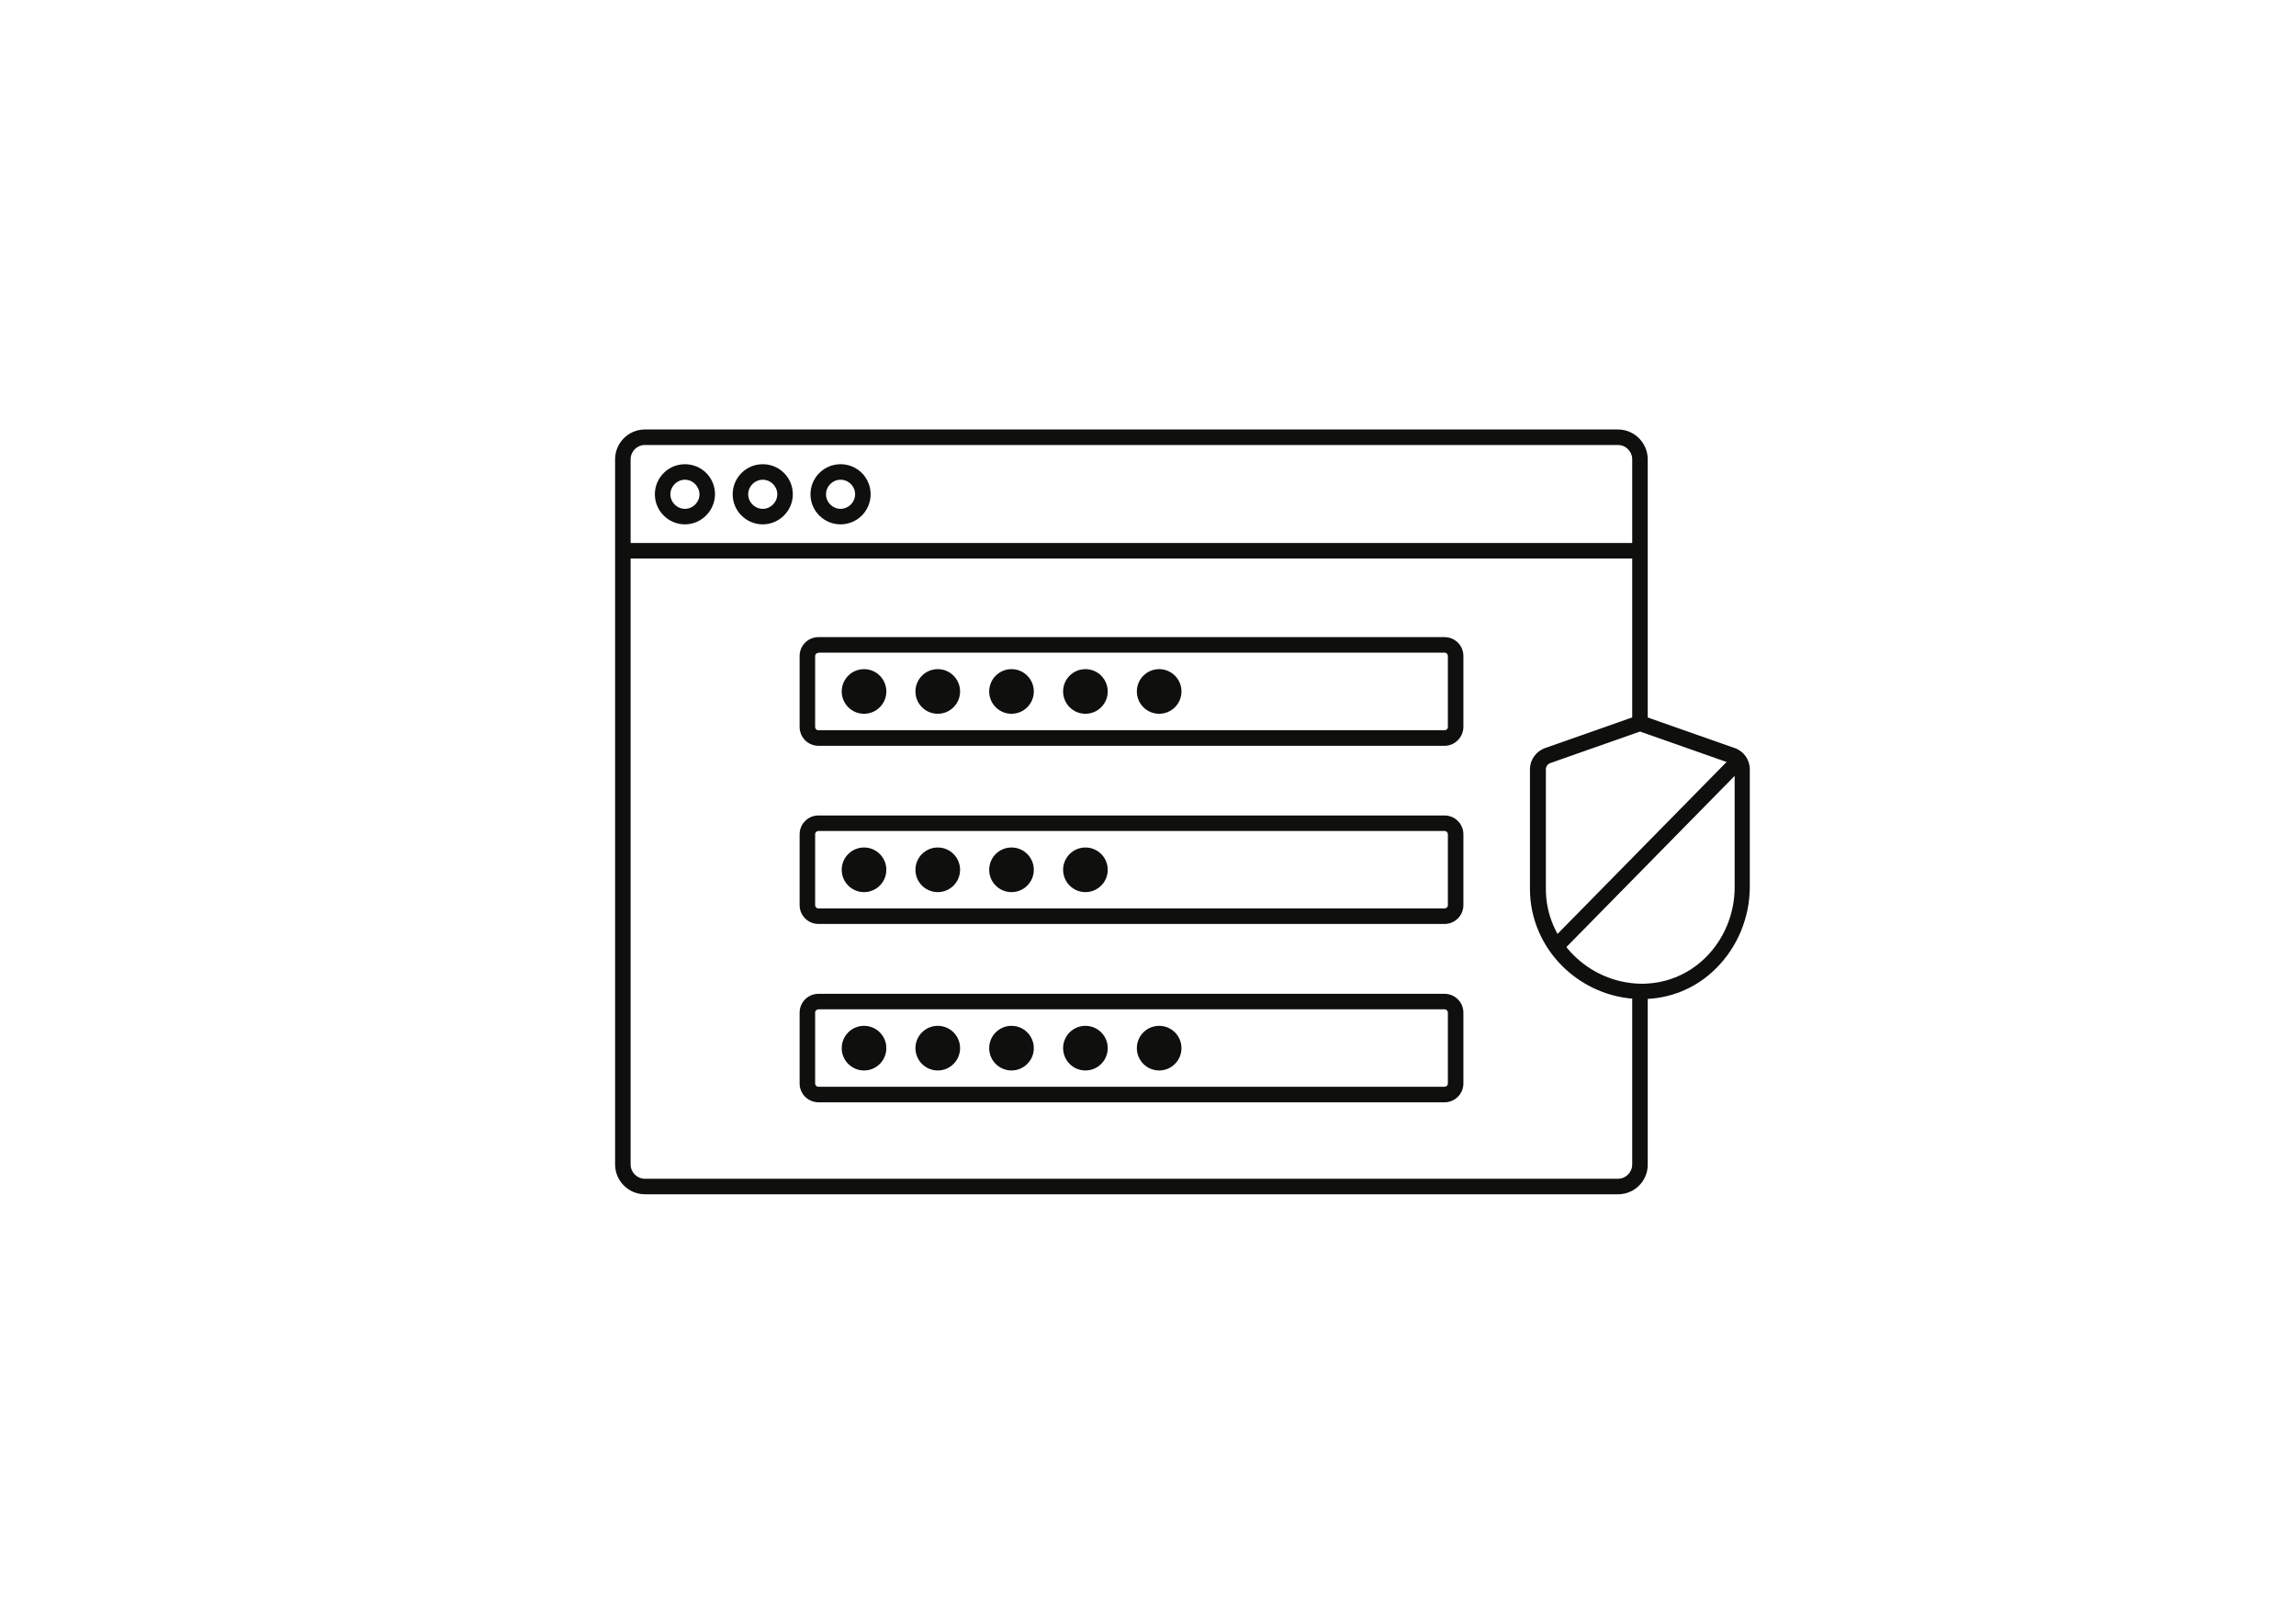
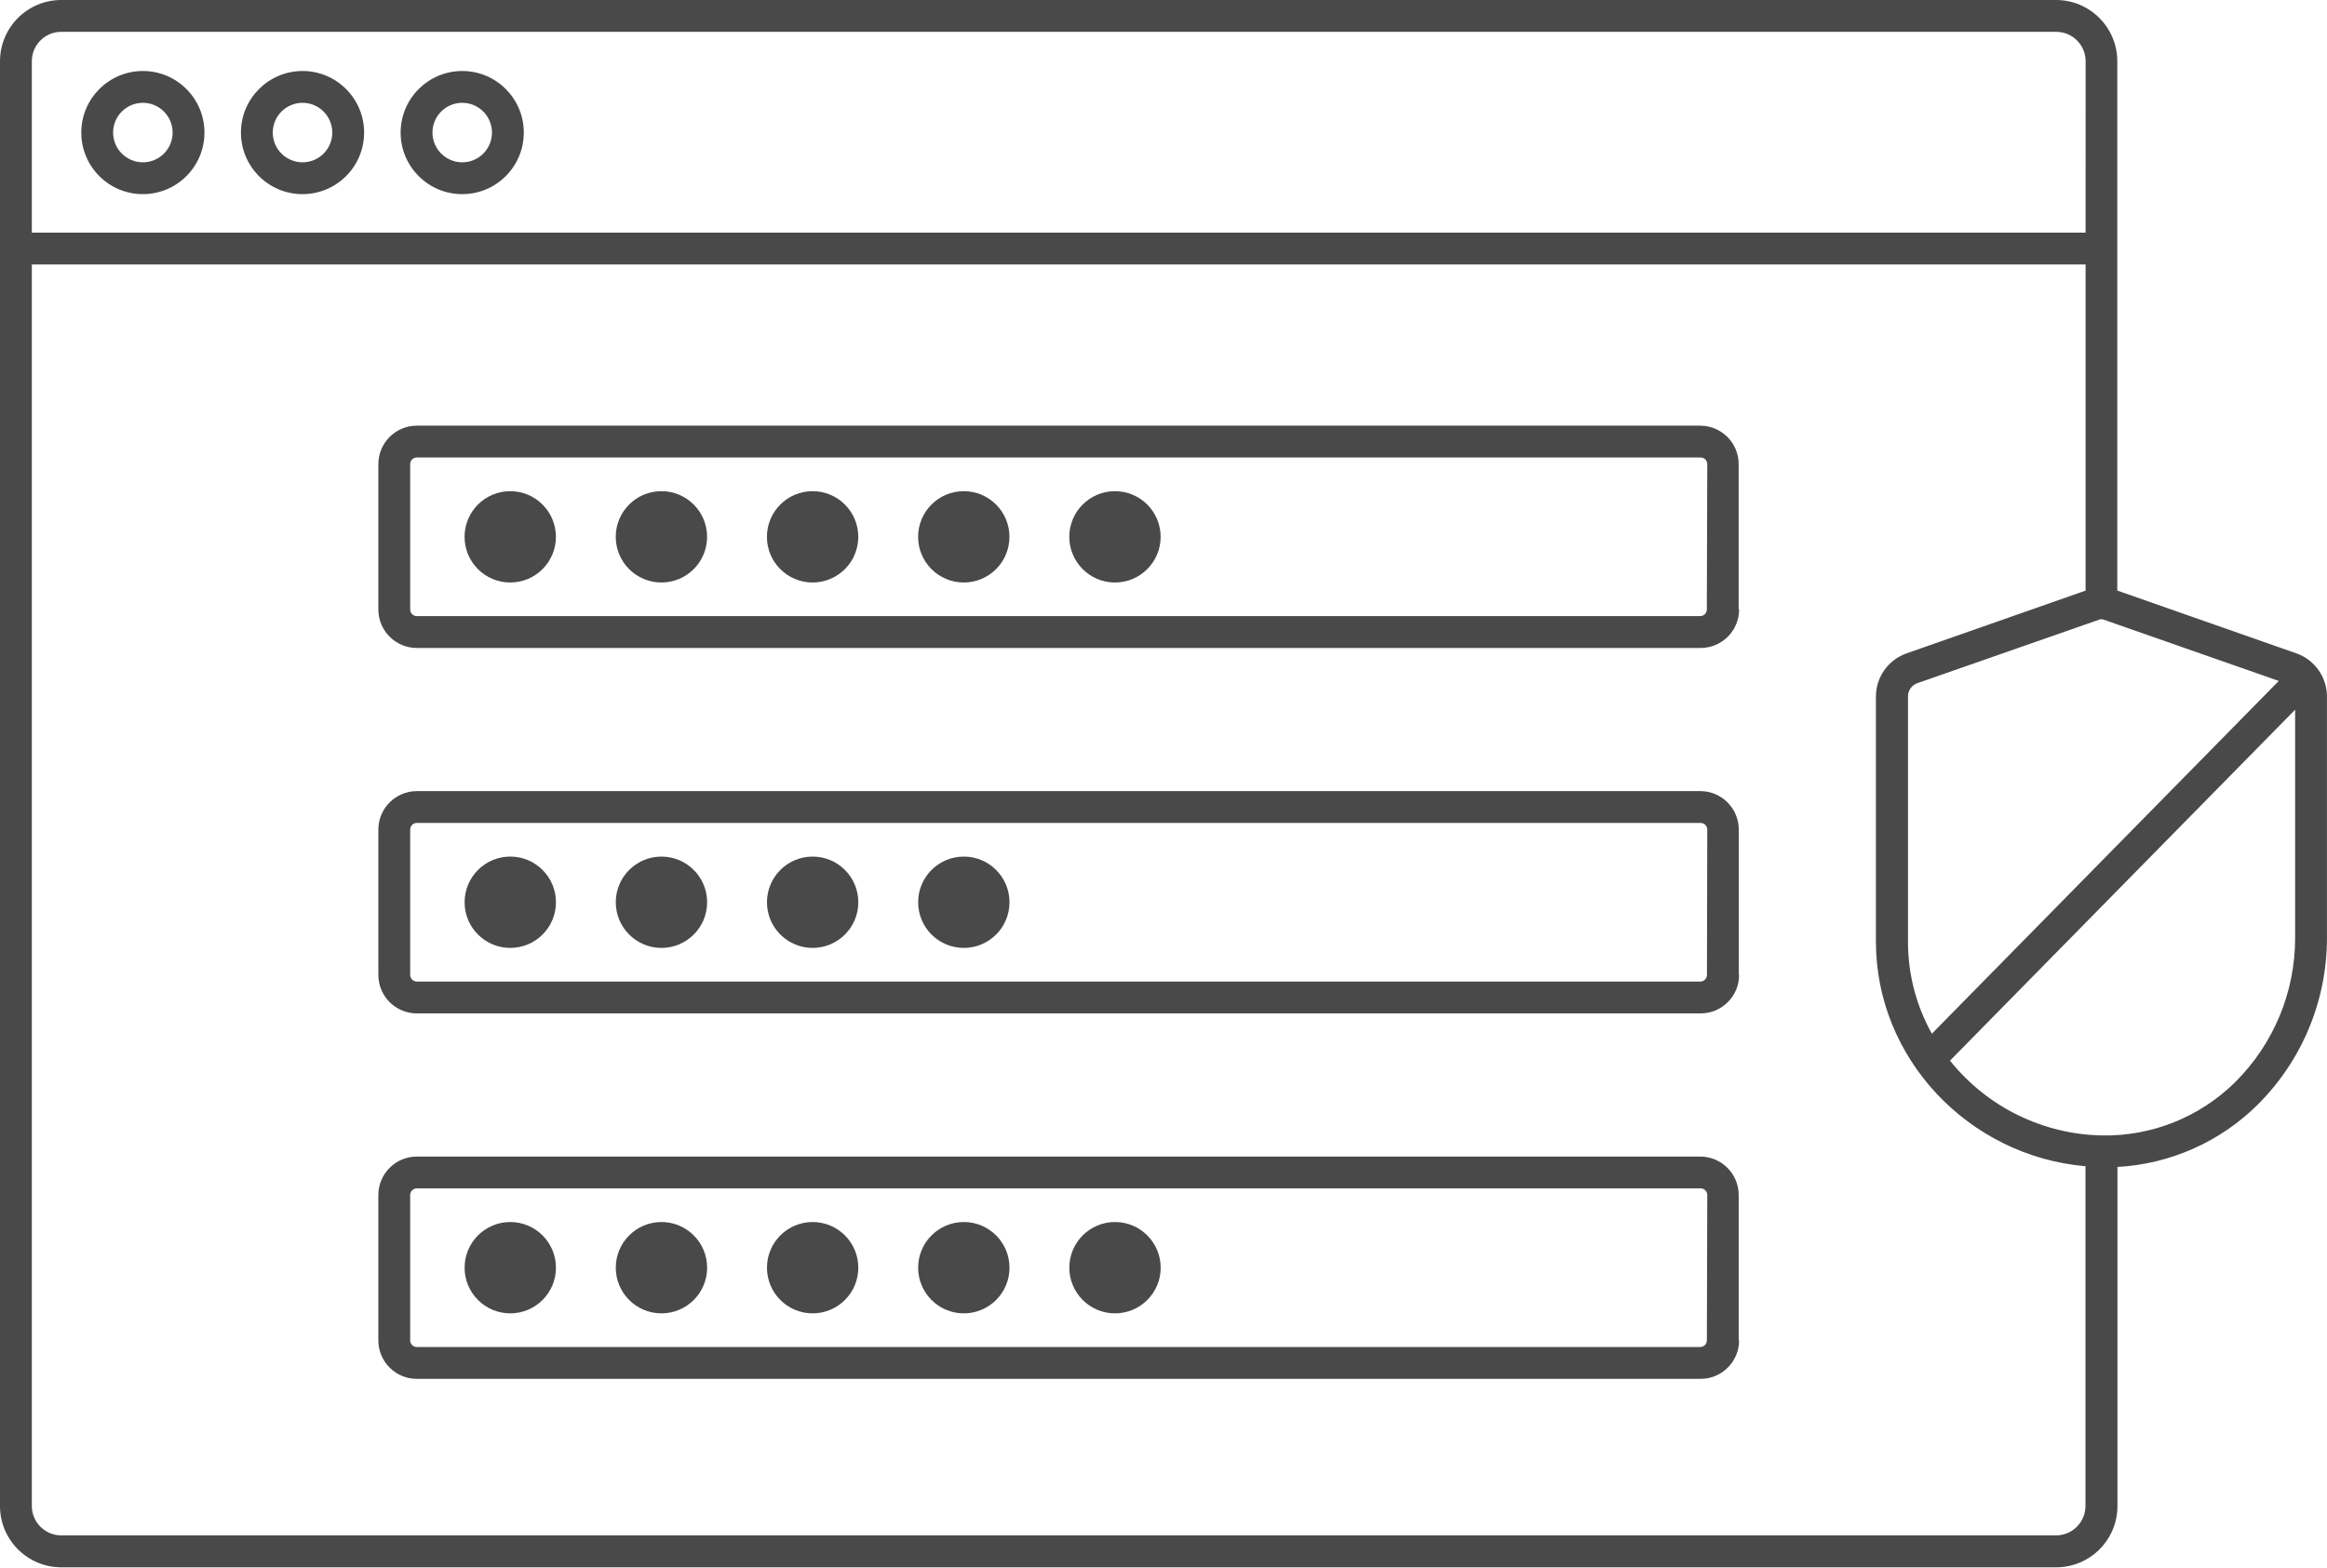
- <svg xmlns="http://www.w3.org/2000/svg" version="1.1" id="sichere_eingabe" x="0px" y="0px" viewBox="0 0 1183.3 836.8" style="enable-background:new 0 0 1183.3 836.8;" xml:space="preserve">
-   <style type="text/css">
- 	.st0{fill:#0F0F0E;}
- </style>
-   <g>
-     <path class="st0" d="M833.9,615.4H332.4c-8.5,0-15.4-6.9-15.4-15.4V236.7c0-8.5,6.9-15.4,15.4-15.4h501.4c8.5,0,15.4,6.9,15.4,15.4   v136.6h-8V236.7c0-4.1-3.3-7.4-7.4-7.4H332.4c-4.1,0-7.4,3.3-7.4,7.4V600c0,4.1,3.3,7.4,7.4,7.4h501.4c4.1,0,7.4-3.3,7.4-7.4v-89.2   h8V600C849.3,608.5,842.4,615.4,833.9,615.4z" />
-   </g>
-   <g>
-     <rect x="321" y="279.8" class="st0" width="524.2" height="8" />
-   </g>
-   <g>
-     <path class="st0" d="M353,270.2c-8.5,0-15.5-6.9-15.5-15.5c0-8.5,6.9-15.5,15.5-15.5s15.5,6.9,15.5,15.5   C368.4,263.2,361.5,270.2,353,270.2z M353,247.2c-4.1,0-7.5,3.4-7.5,7.5c0,4.1,3.4,7.5,7.5,7.5c4.1,0,7.5-3.4,7.5-7.5   C360.4,250.6,357.1,247.2,353,247.2z" />
-   </g>
-   <g>
-     <path class="st0" d="M393.1,270.2c-8.5,0-15.5-6.9-15.5-15.5c0-8.5,6.9-15.5,15.5-15.5s15.5,6.9,15.5,15.5   C408.6,263.2,401.6,270.2,393.1,270.2z M393.1,247.2c-4.1,0-7.5,3.4-7.5,7.5c0,4.1,3.4,7.5,7.5,7.5c4.1,0,7.5-3.4,7.5-7.5   C400.6,250.6,397.2,247.2,393.1,247.2z" />
-   </g>
-   <g>
-     <path class="st0" d="M433.2,270.2c-8.5,0-15.5-6.9-15.5-15.5c0-8.5,6.9-15.5,15.5-15.5s15.5,6.9,15.5,15.5   C448.7,263.2,441.8,270.2,433.2,270.2z M433.2,247.2c-4.1,0-7.5,3.4-7.5,7.5c0,4.1,3.4,7.5,7.5,7.5c4.1,0,7.5-3.4,7.5-7.5   C440.7,250.6,437.4,247.2,433.2,247.2z" />
-   </g>
-   <circle class="st0" cx="445.3" cy="356.3" r="11.5" />
-   <circle class="st0" cx="483.3" cy="356.3" r="11.5" />
-   <circle class="st0" cx="521.3" cy="356.3" r="11.5" />
-   <circle class="st0" cx="559.4" cy="356.3" r="11.5" />
-   <circle class="st0" cx="445.3" cy="448.2" r="11.5" />
-   <circle class="st0" cx="483.3" cy="448.2" r="11.5" />
-   <circle class="st0" cx="521.3" cy="448.2" r="11.5" />
-   <circle class="st0" cx="559.4" cy="448.2" r="11.5" />
-   <circle class="st0" cx="597.4" cy="356.3" r="11.5" />
-   <circle class="st0" cx="445.3" cy="540.1" r="11.5" />
-   <circle class="st0" cx="483.3" cy="540.1" r="11.5" />
-   <circle class="st0" cx="521.3" cy="540.1" r="11.5" />
-   <circle class="st0" cx="559.4" cy="540.1" r="11.5" />
-   <circle class="st0" cx="597.4" cy="540.1" r="11.5" />
-   <g>
-     <path class="st0" d="M744.5,384.3H421.8c-5.3,0-9.7-4.3-9.7-9.7V338c0-5.3,4.3-9.7,9.7-9.7h322.7c5.3,0,9.7,4.3,9.7,9.7v36.5   C754.2,379.9,749.8,384.3,744.5,384.3z M421.8,336.4c-0.9,0-1.7,0.7-1.7,1.7v36.5c0,0.9,0.7,1.7,1.7,1.7h322.7   c0.9,0,1.7-0.7,1.7-1.7V338c0-0.9-0.7-1.7-1.7-1.7H421.8z" />
-   </g>
-   <g>
-     <path class="st0" d="M744.5,476.1H421.8c-5.3,0-9.7-4.3-9.7-9.7v-36.5c0-5.3,4.3-9.7,9.7-9.7h322.7c5.3,0,9.7,4.3,9.7,9.7v36.5   C754.2,471.8,749.8,476.1,744.5,476.1z M421.8,428.2c-0.9,0-1.7,0.7-1.7,1.7v36.5c0,0.9,0.7,1.7,1.7,1.7h322.7   c0.9,0,1.7-0.7,1.7-1.7v-36.5c0-0.9-0.7-1.7-1.7-1.7H421.8z" />
-   </g>
-   <g>
-     <path class="st0" d="M744.5,568H421.8c-5.3,0-9.7-4.3-9.7-9.7v-36.5c0-5.3,4.3-9.7,9.7-9.7h322.7c5.3,0,9.7,4.3,9.7,9.7v36.5   C754.2,563.7,749.8,568,744.5,568z M421.8,520.1c-0.9,0-1.7,0.7-1.7,1.7v36.5c0,0.9,0.7,1.7,1.7,1.7h322.7c0.9,0,1.7-0.7,1.7-1.7   v-36.5c0-0.9-0.7-1.7-1.7-1.7H421.8z" />
-   </g>
-   <g>
-     <path class="st0" d="M846.2,514.8c-0.4,0-0.7,0-1.1,0c-31.2-0.6-56.6-26-56.6-56.7v-61.7c0-4.9,3.1-9.2,7.7-10.9l45.8-16.1   c2-0.7,4.3-0.7,6.3,0l45.8,16.1c4.6,1.6,7.7,6,7.7,10.9v60.6c0,15.8-6.4,31.1-17.4,42C874.1,509.3,860.6,514.8,846.2,514.8z    M845.3,377c-0.2,0-0.4,0-0.5,0.1l-45.8,16.1c-1.4,0.5-2.3,1.8-2.3,3.3v61.7c0,26.3,21.9,48.1,48.7,48.7l0,0   c12.5,0.2,24.5-4.5,33.5-13.4c9.6-9.4,15.1-22.6,15.1-36.3v-60.6c0-1.5-0.9-2.8-2.3-3.3l-45.8-16.1C845.6,377,845.4,377,845.3,377z   " />
-   </g>
-   <g>
-     <rect x="781.8" y="435.5" transform="matrix(0.7012 -0.713 0.713 0.7012 -59.5386 736.8823)" class="st0" width="135.1" height="8" />
-   </g>
+ <svg xmlns="http://www.w3.org/2000/svg" id="sichere_eingabe" data-name="sichere eingabe" viewBox="0 0 584.9 394.05">
+   <defs>
+     <style>.cls-1{fill:#494949;}</style>
+   </defs>
+   <path class="cls-1" d="M414.7,256.56a7.48,7.48,0,1,1,7.49,7.48,7.49,7.49,0,0,1-7.49-7.48m-8,0a15.48,15.48,0,1,0,15.49-15.48,15.5,15.5,0,0,0-15.49,15.48m-32.14,0a7.48,7.48,0,1,1,7.48,7.48,7.49,7.49,0,0,1-7.48-7.48m-8,0a15.48,15.48,0,1,0,15.48-15.48,15.5,15.5,0,0,0-15.48,15.48m-32.13,0a7.48,7.48,0,1,1,7.48,7.48,7.49,7.49,0,0,1-7.48-7.48m-8,0a15.48,15.48,0,1,0,15.48-15.48,15.5,15.5,0,0,0-15.48,15.48m119.3,101.63a11.48,11.48,0,1,0-11.48,11.49,11.48,11.48,0,0,0,11.48-11.49m38,0a11.48,11.48,0,1,0-11.48,11.49,11.48,11.48,0,0,0,11.48-11.49m38,0a11.48,11.48,0,1,0-11.49,11.49,11.48,11.48,0,0,0,11.49-11.49m38,0a11.48,11.48,0,1,0-11.48,11.49,11.48,11.48,0,0,0,11.48-11.49m38,0a11.48,11.48,0,1,0-11.48,11.49,11.48,11.48,0,0,0,11.48-11.49m137.29,18.27a1.67,1.67,0,0,1-1.67,1.67H410.77a1.67,1.67,0,0,1-1.67-1.67V339.92a1.67,1.67,0,0,1,1.67-1.67H733.46a1.67,1.67,0,0,1,1.67,1.67Zm8,0V339.92a9.68,9.68,0,0,0-9.67-9.67H410.77a9.68,9.68,0,0,0-9.67,9.67v36.55a9.68,9.68,0,0,0,9.67,9.67H733.46a9.68,9.68,0,0,0,9.67-9.67m-297.39,73.6a11.48,11.48,0,1,0-11.48,11.48,11.48,11.48,0,0,0,11.48-11.48m38,0a11.48,11.48,0,1,0-11.48,11.48,11.48,11.48,0,0,0,11.48-11.48m38,0a11.48,11.48,0,1,0-11.49,11.48,11.48,11.48,0,0,0,11.49-11.48m38,0a11.48,11.48,0,1,0-11.48,11.48,11.48,11.48,0,0,0,11.48-11.48m175.31,18.27a1.67,1.67,0,0,1-1.67,1.67H410.77a1.67,1.67,0,0,1-1.67-1.67V431.8a1.67,1.67,0,0,1,1.67-1.67H733.46a1.67,1.67,0,0,1,1.67,1.67Zm8,0V431.8a9.68,9.68,0,0,0-9.67-9.67H410.77a9.68,9.68,0,0,0-9.67,9.67v36.55a9.68,9.68,0,0,0,9.67,9.67H733.46a9.68,9.68,0,0,0,9.67-9.67m-297.39,73.6a11.48,11.48,0,1,0-11.48,11.48,11.48,11.48,0,0,0,11.48-11.48m38,0a11.48,11.48,0,1,0-11.48,11.48,11.48,11.48,0,0,0,11.48-11.48m38,0a11.48,11.48,0,1,0-11.49,11.48,11.48,11.48,0,0,0,11.49-11.48m38,0a11.48,11.48,0,1,0-11.48,11.48,11.48,11.48,0,0,0,11.48-11.48m38,0a11.48,11.48,0,1,0-11.48,11.48,11.48,11.48,0,0,0,11.48-11.48m137.29,18.27a1.67,1.67,0,0,1-1.67,1.67H410.77a1.67,1.67,0,0,1-1.67-1.67V523.68a1.67,1.67,0,0,1,1.67-1.67H733.46a1.67,1.67,0,0,1,1.67,1.67Zm8,0V523.68a9.68,9.68,0,0,0-9.67-9.67H410.77a9.68,9.68,0,0,0-9.67,9.67v36.55a9.68,9.68,0,0,0,9.67,9.67H733.46a9.68,9.68,0,0,0,9.67-9.67M882.89,459a51,51,0,0,1-15.05,36.28A46.42,46.42,0,0,1,834.3,508.7a50.1,50.1,0,0,1-38.16-18.81l86.75-88.23Zm-4.11-64.57-87.2,88.69a47.31,47.31,0,0,1-6-23.08V398.35A3.51,3.51,0,0,1,787.9,395L833.7,379a1.58,1.58,0,0,1,1,0Zm-48.56-22.71-45,15.78a11.52,11.52,0,0,0-7.7,10.86V460c0,29.35,23.29,53.89,52.67,56.44v85.41a7.4,7.4,0,0,1-7.4,7.4H321.4a7.4,7.4,0,0,1-7.4-7.4V289.72H830.22Zm0-90H314V238.63a7.4,7.4,0,0,1,7.4-7.4H822.83a7.4,7.4,0,0,1,7.4,7.4ZM890.89,459V398.35a11.52,11.52,0,0,0-7.7-10.86l-45-15.78V238.63a15.41,15.41,0,0,0-15.4-15.4H321.4a15.41,15.41,0,0,0-15.4,15.4V601.88a15.41,15.41,0,0,0,15.4,15.4H822.83a15.41,15.41,0,0,0,15.4-15.4V516.62A54.27,54.27,0,0,0,873.44,501a59.08,59.08,0,0,0,17.45-42" transform="translate(-306 -223.23)" />
</svg>
